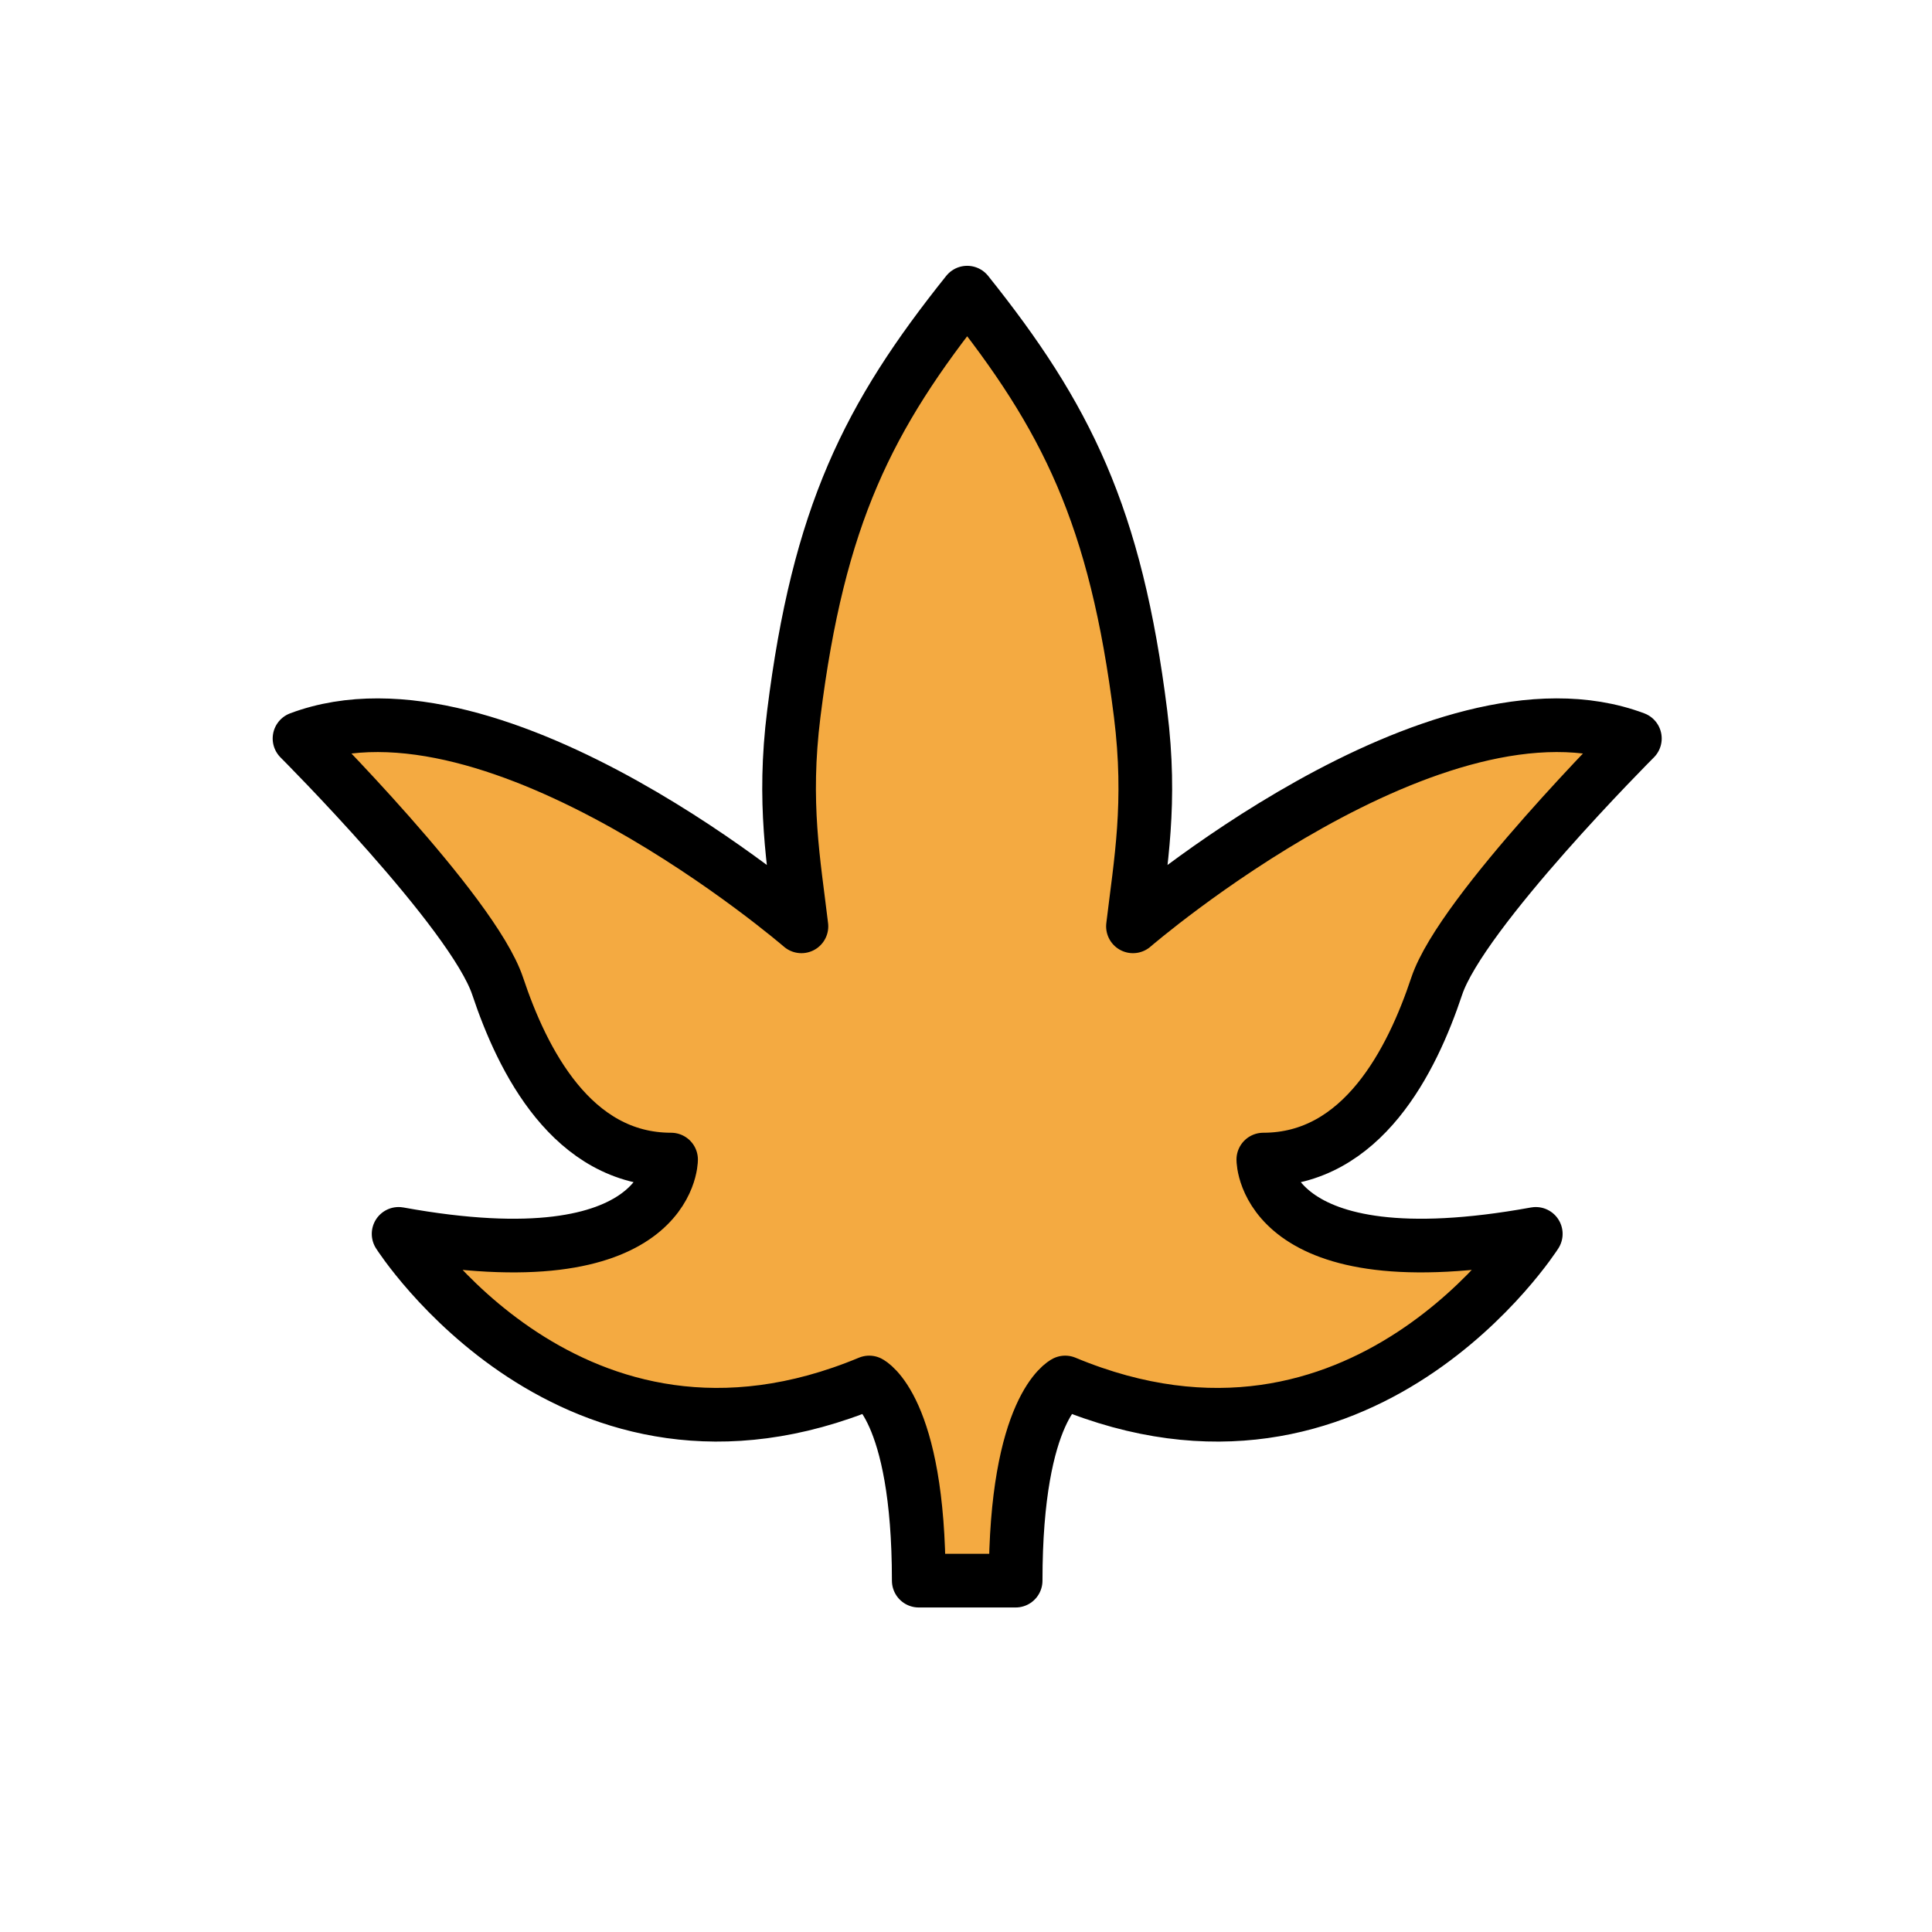
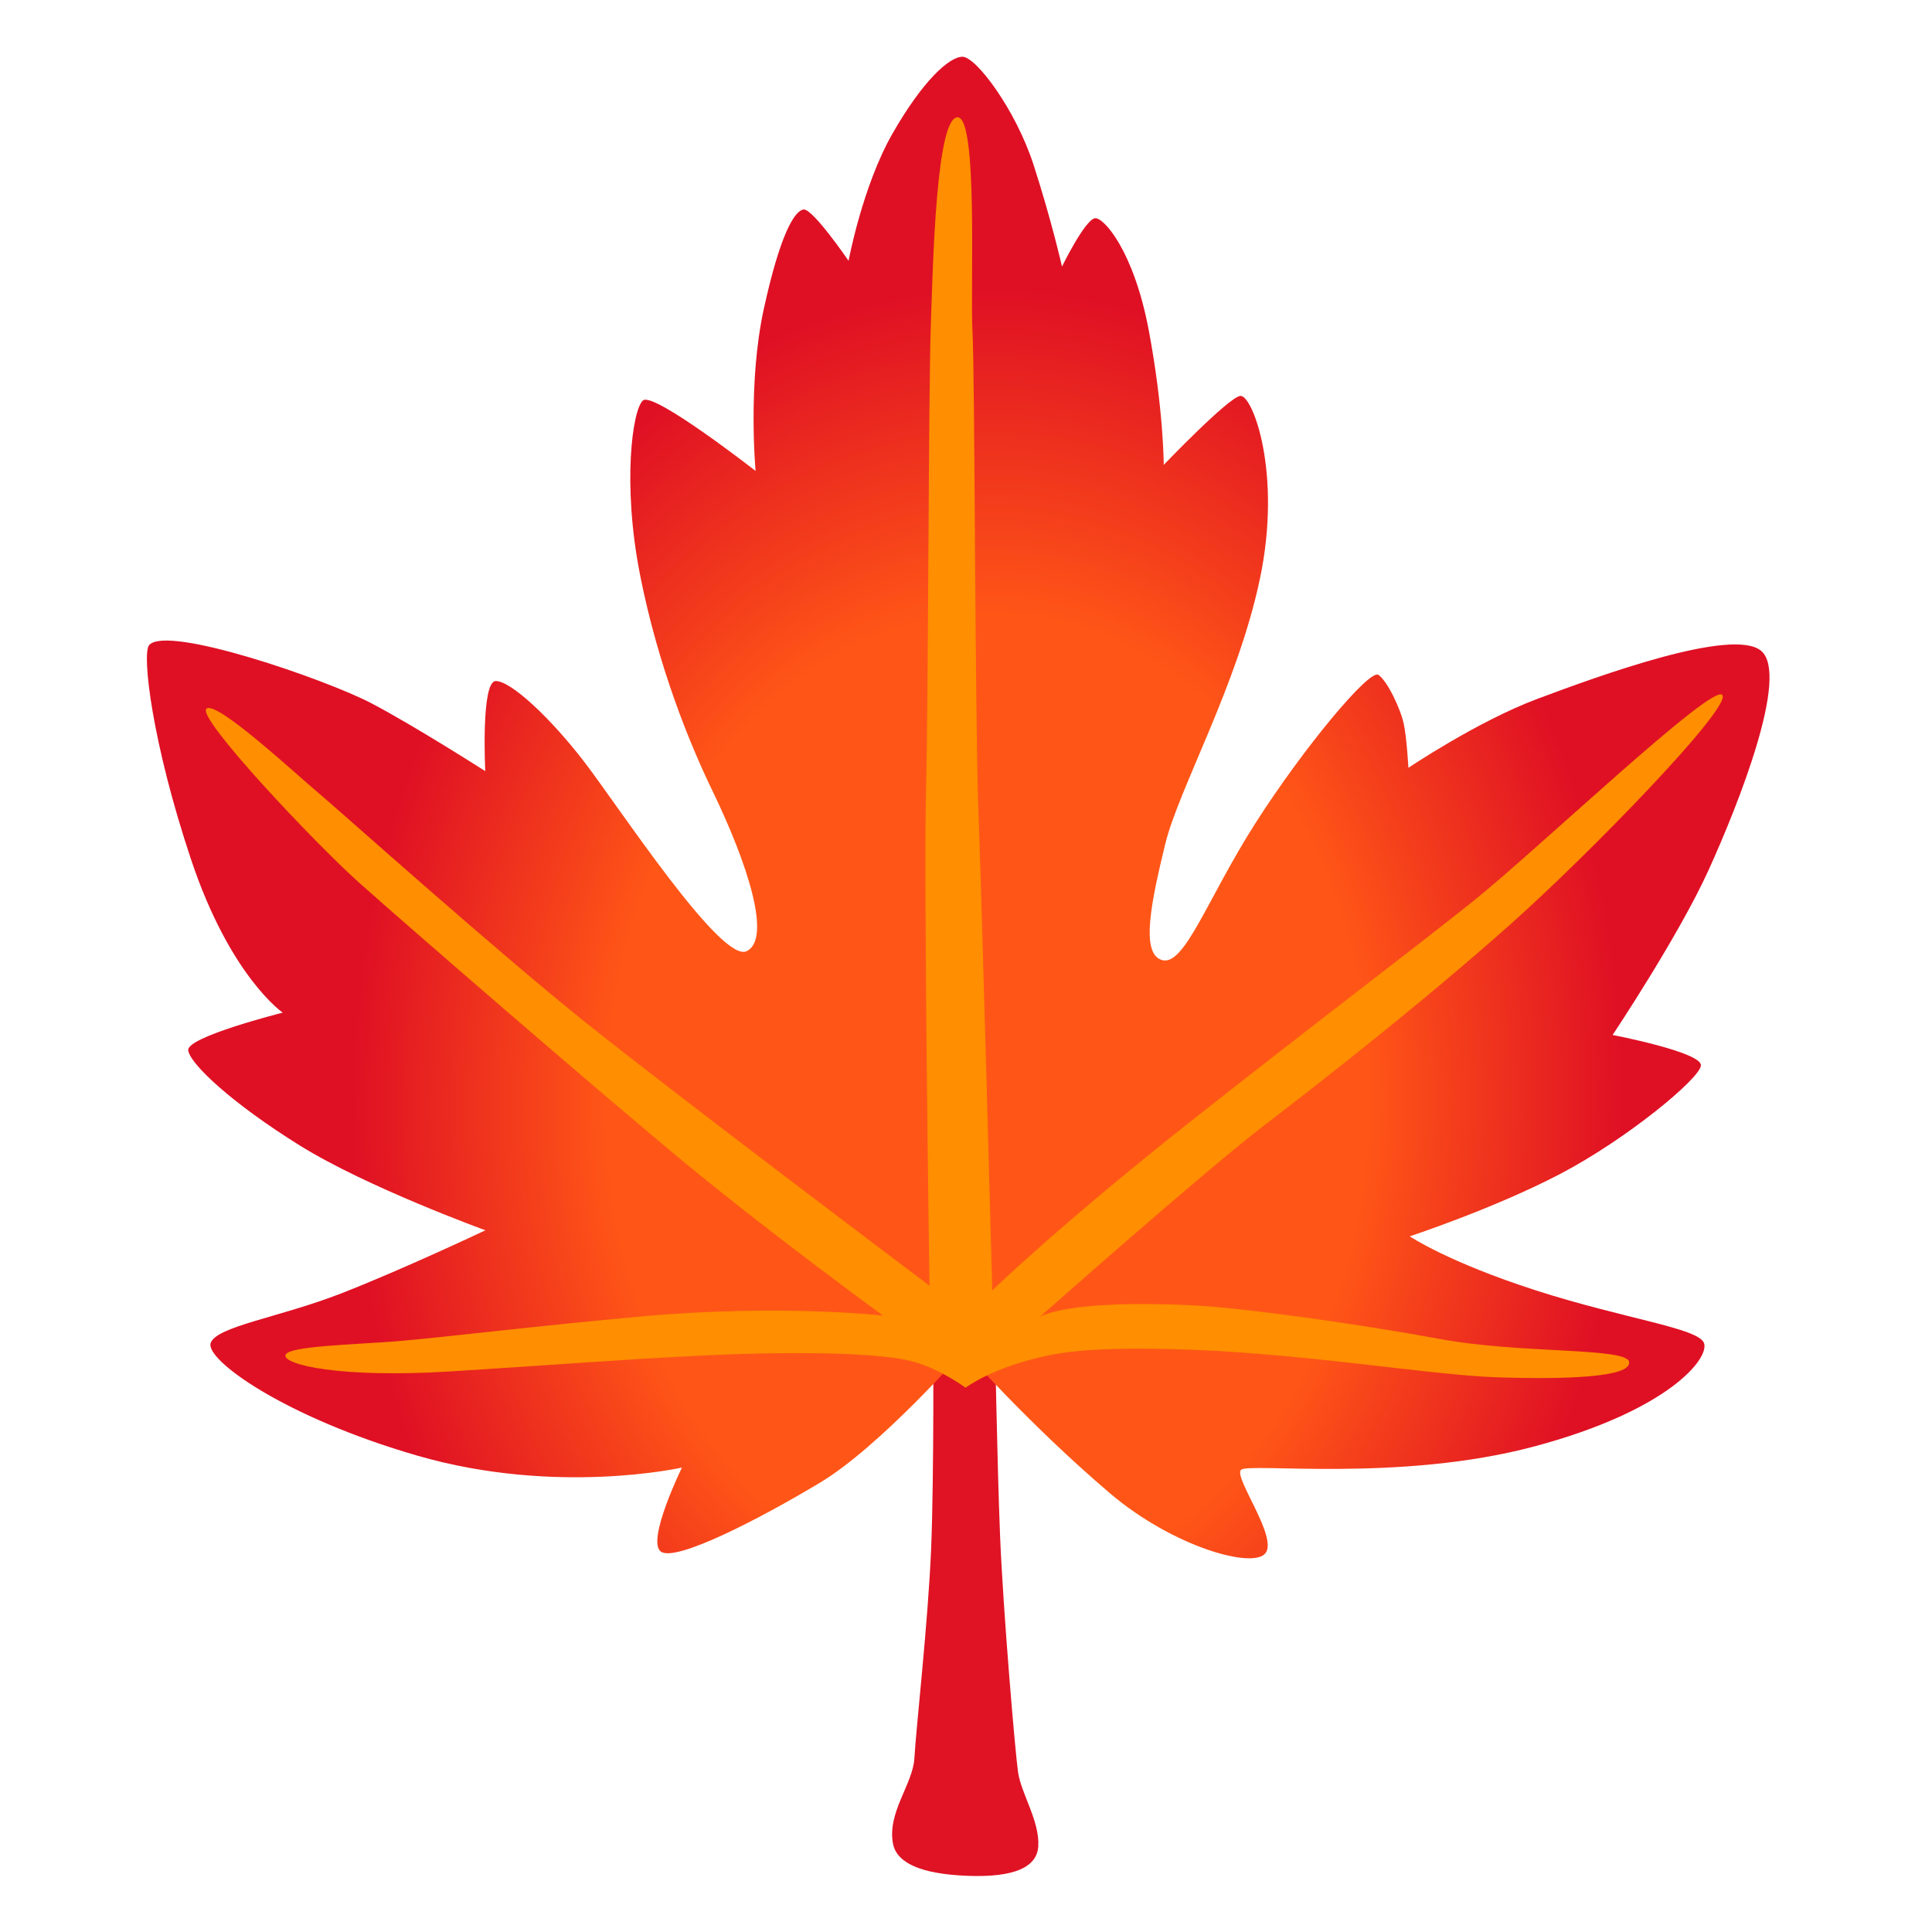
- <svg xmlns="http://www.w3.org/2000/svg" id="emoji" viewBox="0 0 72 72">
-   <g id="color">
-     <path fill="#f4aa41" stroke="none" d="M36.044,11.166c3.692,4.615,5.538,8.308,6.462,15.692c0.417,3.338,0,5.538-0.284,7.924 c0,0,11.32-9.771,18.705-7.001c0,0-6.462,6.462-7.385,9.231c-0.923,2.769-2.769,6.462-6.462,6.462 c0,0,0,4.615,10.154,2.769c0,0-6.462,10.154-17.538,5.538c0,0-1.846,0.923-1.846,7.385h-0.923h-1.765h-0.923 c0-6.462-1.846-7.385-1.846-7.385C21.316,56.397,14.854,46.243,14.854,46.243c10.154,1.846,10.154-2.769,10.154-2.769 c-3.692,0-5.538-3.692-6.462-6.462c-0.923-2.769-7.385-9.231-7.385-9.231c7.385-2.769,18.705,7.001,18.705,7.001 c-0.284-2.386-0.701-4.586-0.284-7.924C30.506,19.474,32.352,15.781,36.044,11.166L36.044,11.166z" />
-   </g>
-   <g id="hair" />
-   <g id="skin" />
-   <g id="skin-shadow" />
-   <g id="line">
-     <path fill="none" stroke="#000000" stroke-linecap="round" stroke-linejoin="round" stroke-miterlimit="10" stroke-width="2" d="M36.044,10.906c3.692,4.615,5.538,8.308,6.462,15.692c0.417,3.338,0,5.538-0.284,7.924 c0,0,11.32-9.771,18.705-7.001c0,0-6.462,6.462-7.385,9.231c-0.923,2.769-2.769,6.462-6.462,6.462 c0,0,0,4.615,10.154,2.769c0,0-6.462,10.154-17.538,5.538c0,0-1.846,0.923-1.846,7.385h-0.923h-1.765h-0.923 c0-6.462-1.846-7.385-1.846-7.385c-11.077,4.615-17.538-5.538-17.538-5.538 c10.154,1.846,10.154-2.769,10.154-2.769c-3.692,0-5.538-3.692-6.462-6.462c-0.923-2.769-7.385-9.231-7.385-9.231 c7.385-2.769,18.705,7.001,18.705,7.001c-0.284-2.386-0.701-4.586-0.284-7.924 C30.506,19.214,32.352,15.522,36.044,10.906L36.044,10.906z" />
-   </g>
+ <svg xmlns="http://www.w3.org/2000/svg" version="1.1" id="Layer_2" x="0px" y="0px" viewBox="0 0 128 128" style="enable-background:new 0 0 128 128;" xml:space="preserve">
+   <path style="fill:#DF1324;" d="M59.17,122.18c0.2,0.99,1.31,1.87,4.39,2.07c3.08,0.2,5.15-0.3,5.23-1.95  c0.09-1.65-1.14-3.49-1.34-4.88c-0.2-1.39-0.99-10.74-1.19-15.61c-0.2-4.87-0.36-14.16-0.36-14.16l-4.07,0.43  c0,0,0.06,9.65-0.14,14.52c-0.2,4.87-1.01,12.01-1.11,13.89C60.49,118.2,58.75,120.1,59.17,122.18z" />
+   <radialGradient id="SVGID_1_" cx="65.418" cy="73.028" r="42.057" gradientTransform="matrix(0.9999 0.0135 -0.0173 1.2815 1.2706 -21.44)" gradientUnits="userSpaceOnUse">
+     <stop offset="0.596" style="stop-color:#FF5617" />
+     <stop offset="1" style="stop-color:#DF1024" />
+   </radialGradient>
+   <path style="fill:url(#SVGID_1_);" d="M63.88,89.48c0,0-5.57,6.36-9.55,8.75c-3.98,2.39-9.55,5.27-10.54,4.57  c-0.99-0.7,1.39-5.57,1.39-5.57s-8.32,1.88-17.53-0.79c-8.82-2.55-14.09-6.37-13.69-7.47s4.57-1.69,8.65-3.28  c4.08-1.59,9.55-4.18,9.55-4.18s-7.83-2.84-12.3-5.62s-7.29-5.41-7.39-6.31c-0.1-0.89,6.26-2.49,6.26-2.49s-3.48-2.39-6.07-10.14  S9.39,43.32,9.88,42.74c1.18-1.37,11.73,2.28,14.72,3.85c2.88,1.51,7.55,4.5,7.55,4.5s-0.3-5.97,0.7-5.97  c0.99,0,3.58,2.39,5.87,5.37c2.29,2.98,9.05,13.32,10.74,12.53c1.69-0.8,0.09-5.78-2.28-10.67c-1.49-3.08-3.59-8.23-4.78-14.29  c-1.18-6-0.5-10.94,0.2-11.53c0.7-0.6,7.46,4.67,7.46,4.67s-0.54-5.79,0.55-10.76c1.09-4.97,2.03-6.46,2.62-6.56  c0.6-0.1,2.99,3.4,2.99,3.4s0.92-4.95,2.91-8.43s3.75-5.09,4.64-5.09c0.89,0,3.52,3.49,4.71,7.17c1.19,3.68,1.88,6.73,1.88,6.73  s1.51-3.09,2.18-3.2c0.57-0.09,2.58,2.16,3.57,7.43s0.99,8.91,0.99,8.91s4.28-4.47,5.07-4.57c0.8-0.1,2.79,5.07,1.3,12.13  c-1.49,7.06-5.37,13.88-6.27,17.56c-0.89,3.68-1.69,7.29-0.2,7.69s3-4.1,6.18-9.08s7.54-10.21,8.14-9.82  c0.6,0.4,1.49,2.29,1.69,3.28c0.2,0.99,0.3,2.88,0.3,2.88s4.57-3.08,8.55-4.57c3.98-1.49,12.93-4.77,14.82-3.18  c1.89,1.59-1.49,10.14-3.48,14.52c-1.99,4.38-6.36,10.93-6.36,10.93s5.95,1.14,5.85,2.03c-0.1,0.89-4.95,4.89-9.33,7.18  c-4.38,2.29-9.96,4.13-9.96,4.13s2.49,1.69,8.35,3.58c5.87,1.89,10.74,2.49,11.14,3.48s-2.29,4.47-11.24,6.86  c-8.95,2.39-18.93,1.06-19.43,1.55c-0.5,0.5,2.43,4.41,1.63,5.51s-6.17-0.42-10.34-3.98C68.16,94.35,63.88,89.48,63.88,89.48z" />
+   <path style="fill:#FF8E00;" d="M63.97,91.94c0,0,1.82-1.4,5.59-2.16c2.07-0.42,4.88-0.47,7.95-0.4c8.24,0.17,17.03,1.71,21.65,1.87  c4.62,0.15,8.86,0,8.78-1s-7.16-0.54-12.55-1.54s-13.17-2.08-16.41-2.23c-8.37-0.41-10.09,0.77-10.09,0.77s10.78-9.55,14.79-12.63  c4.01-3.08,10.47-8.12,16.41-13.4c5.17-4.6,14.63-14.33,14.02-15.17c-0.62-0.85-12.25,10.24-16.48,13.63  c-4.24,3.39-9.85,7.6-18.55,14.46c-8.7,6.86-13.34,11.35-13.34,11.35s-0.69-25.8-0.92-31.89c-0.23-6.08-0.23-28.87-0.39-31.64  s0.39-14.26-1-14.19c-1.39,0.08-1.62,9.4-1.77,14.1c-0.15,4.7-0.15,24.49-0.31,30.58s0.23,32.73,0.23,32.73S45.02,72.72,38.86,67.79  C32.7,62.86,22.39,53.61,21,52.45c-1.39-1.16-6.71-6.11-7.33-5.49c-0.62,0.62,7.17,8.88,10.1,11.5s16.15,14.09,21.85,18.78  s12.88,9.92,12.88,9.92s-6.78-0.77-15.92,0.05c-6.93,0.62-13.43,1.42-16.28,1.65s-7.24,0.31-7.39,0.92  c-0.15,0.62,3.54,1.54,10.94,1.08c7.39-0.46,11.26-0.79,16.64-1.05c7.32-0.35,12.02-0.1,13.86,0.36  C62.2,90.63,63.97,91.94,63.97,91.94z" />
</svg>
